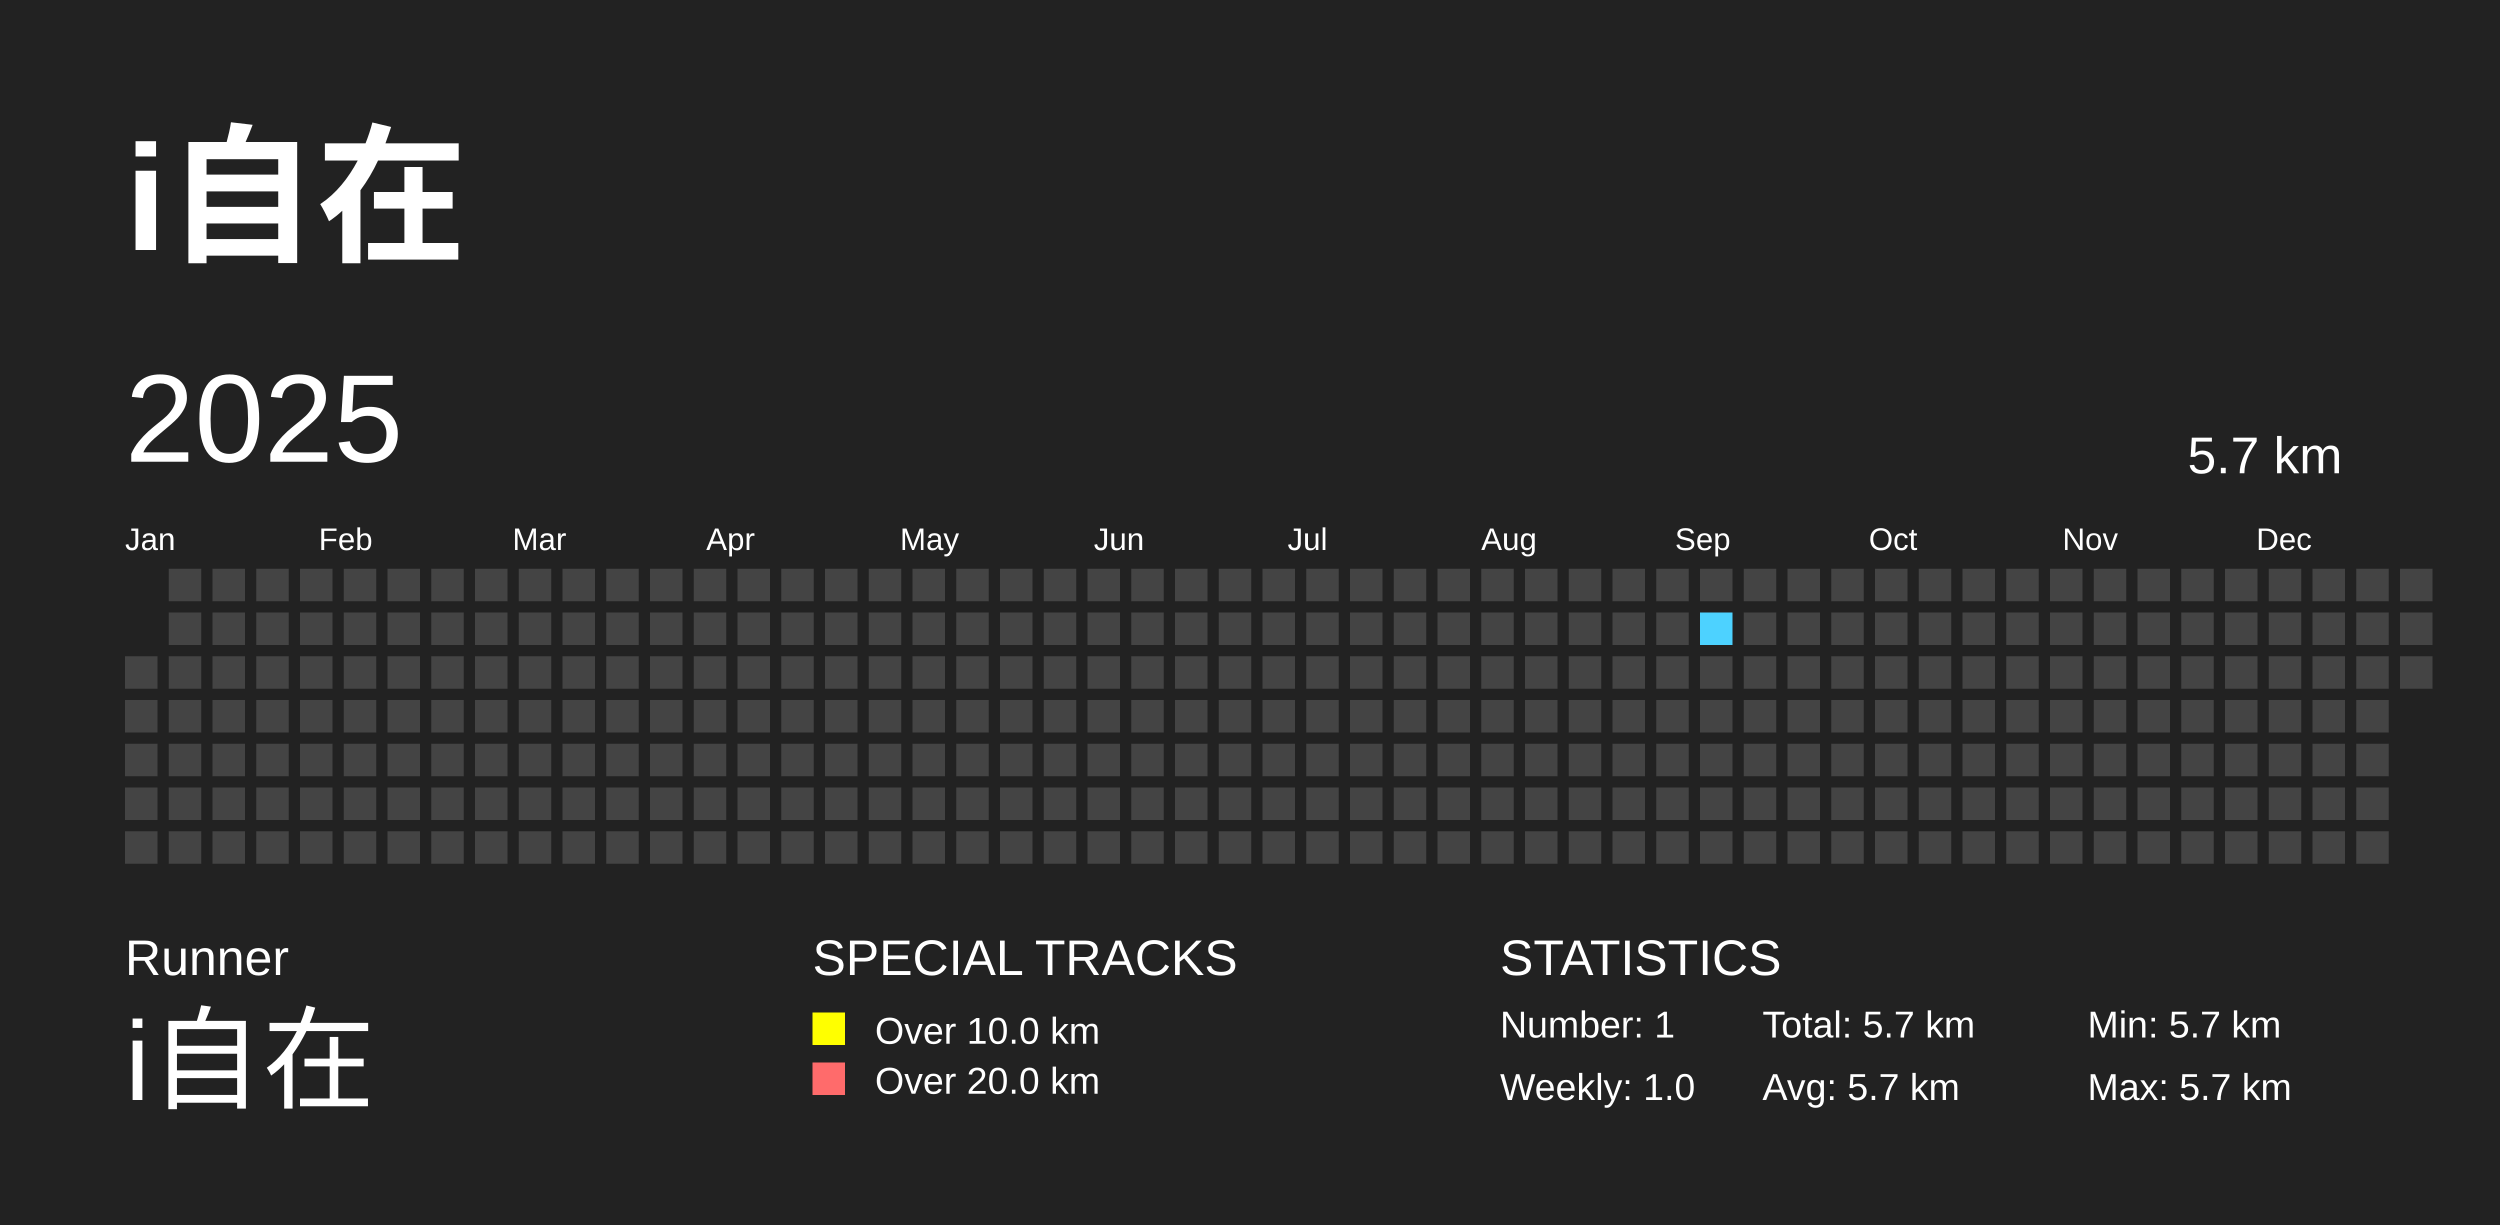
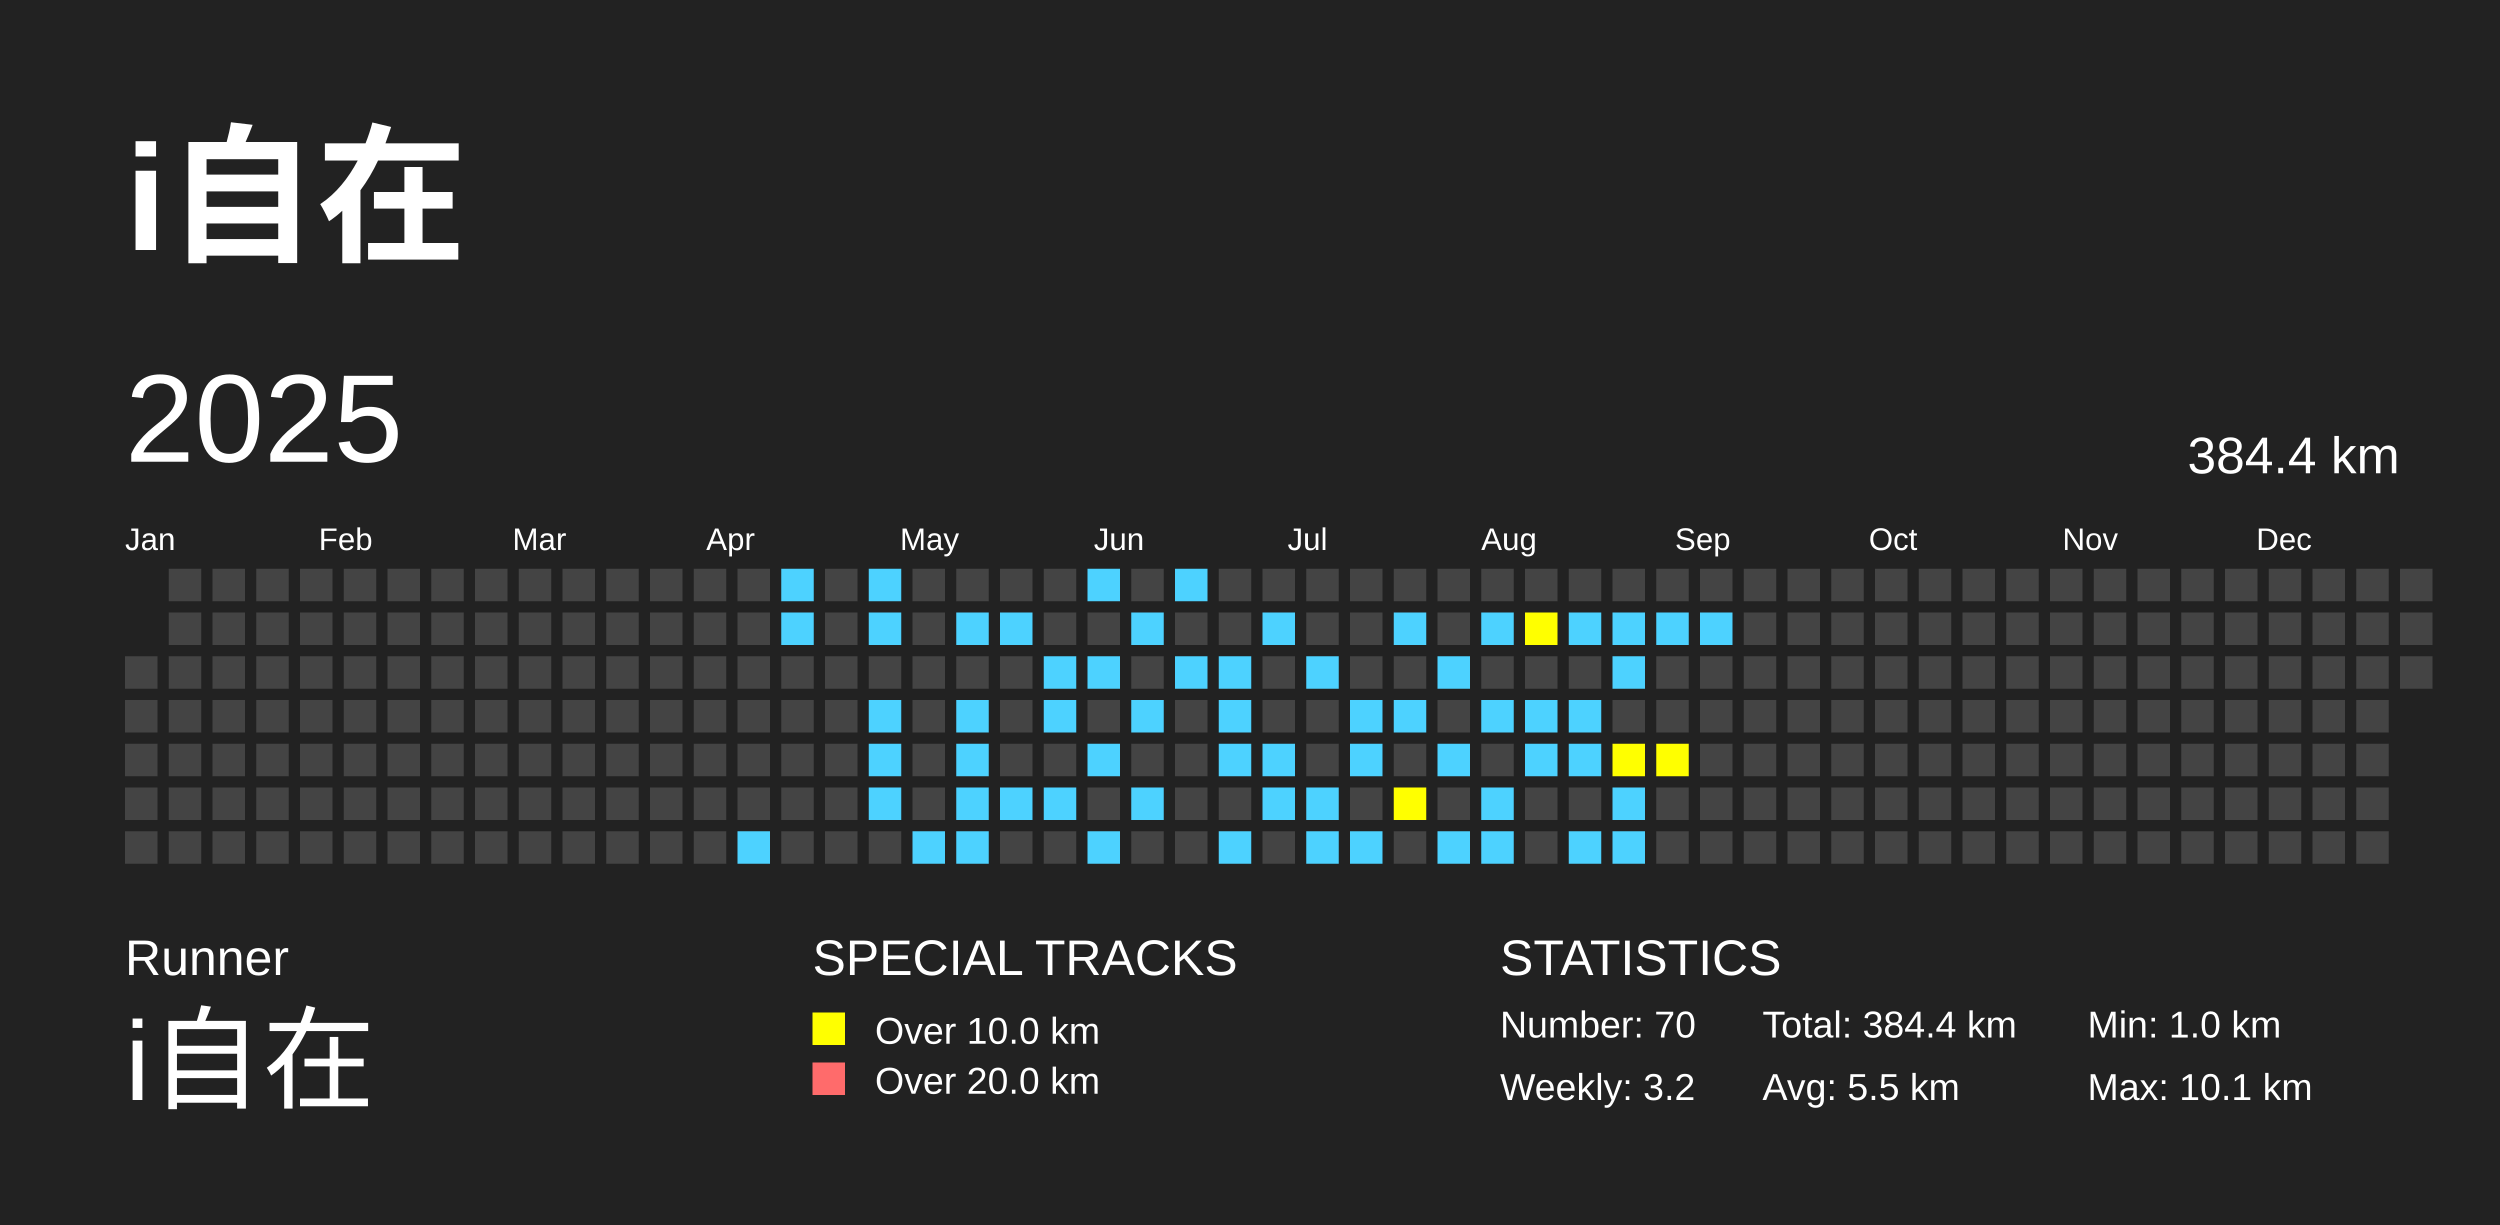
<svg xmlns="http://www.w3.org/2000/svg" baseProfile="full" height="98mm" version="1.1" viewBox="0,0,200,98" width="200mm">
  <defs />
  <rect fill="#222222" height="98" width="200" x="0" y="0" />
  <text fill="#FFFFFF" style="font-size:12px; font-family:Arial; font-weight:bold;" x="10" y="20">i自在</text>
  <text fill="#FFFFFF" style="font-size:4px; font-family:Arial" x="10" y="78">Runner</text>
  <text fill="#FFFFFF" style="font-size:9px; font-family:Arial" x="10" y="88">i自在</text>
  <text fill="#FFFFFF" style="font-size:4px; font-family:Arial" x="65" y="78">SPECIAL TRACKS</text>
  <rect fill="#FFFF00" height="2.6" width="2.6" x="65" y="81" />
  <text fill="#FFFFFF" style="font-size:3px; font-family:Arial" x="70" y="83.5">Over 10.0 km</text>
  <rect fill="#FF6B6B" height="2.6" width="2.6" x="65" y="85" />
  <text fill="#FFFFFF" style="font-size:3px; font-family:Arial" x="70" y="87.5">Over 20.0 km</text>
  <text fill="#FFFFFF" style="font-size:4px; font-family:Arial" x="120" y="78">STATISTICS</text>
-   <text fill="#FFFFFF" style="font-size:3px; font-family:Arial" x="120" y="83">Number: 1</text>
-   <text fill="#FFFFFF" style="font-size:3px; font-family:Arial" x="120" y="88">Weekly: 1.0</text>
-   <text fill="#FFFFFF" style="font-size:3px; font-family:Arial" x="141" y="83">Total: 5.7 km</text>
-   <text fill="#FFFFFF" style="font-size:3px; font-family:Arial" x="141" y="88">Avg: 5.7 km</text>
-   <text fill="#FFFFFF" style="font-size:3px; font-family:Arial" x="167" y="83">Min: 5.7 km</text>
-   <text fill="#FFFFFF" style="font-size:3px; font-family:Arial" x="167" y="88">Max: 5.7 km</text>
+   <text fill="#FFFFFF" style="font-size:3px; font-family:Arial" x="120" y="83">Number: 70</text>
+   <text fill="#FFFFFF" style="font-size:3px; font-family:Arial" x="120" y="88">Weekly: 3.2</text>
+   <text fill="#FFFFFF" style="font-size:3px; font-family:Arial" x="141" y="83">Total: 384.4 km</text>
+   <text fill="#FFFFFF" style="font-size:3px; font-family:Arial" x="141" y="88">Avg: 5.5 km</text>
+   <text fill="#FFFFFF" style="font-size:3px; font-family:Arial" x="167" y="83">Min: 1.0 km</text>
+   <text fill="#FFFFFF" style="font-size:3px; font-family:Arial" x="167" y="88">Max: 10.1 km</text>
  <text dominant-baseline="hanging" fill="#FFFFFF" style="font-size:10.0px; font-family:Arial;" x="10" y="30">2025</text>
-   <text dominant-baseline="hanging" fill="#FFFFFF" style="font-size:4.125px; font-family:Arial;" x="175" y="35">5.7 km</text>
+   <text dominant-baseline="hanging" fill="#FFFFFF" style="font-size:4.125px; font-family:Arial;" x="175" y="35">384.4 km</text>
  <text fill="#FFFFFF" style="font-size:2.5px; font-family:Arial" x="10.0" y="44">Jan</text>
  <text fill="#FFFFFF" style="font-size:2.5px; font-family:Arial" x="25.5" y="44">Feb</text>
  <text fill="#FFFFFF" style="font-size:2.5px; font-family:Arial" x="41.0" y="44">Mar</text>
  <text fill="#FFFFFF" style="font-size:2.5px; font-family:Arial" x="56.5" y="44">Apr</text>
  <text fill="#FFFFFF" style="font-size:2.5px; font-family:Arial" x="72.0" y="44">May</text>
  <text fill="#FFFFFF" style="font-size:2.5px; font-family:Arial" x="87.5" y="44">Jun</text>
  <text fill="#FFFFFF" style="font-size:2.5px; font-family:Arial" x="103.0" y="44">Jul</text>
  <text fill="#FFFFFF" style="font-size:2.5px; font-family:Arial" x="118.5" y="44">Aug</text>
  <text fill="#FFFFFF" style="font-size:2.5px; font-family:Arial" x="134.0" y="44">Sep</text>
  <text fill="#FFFFFF" style="font-size:2.5px; font-family:Arial" x="149.5" y="44">Oct</text>
  <text fill="#FFFFFF" style="font-size:2.5px; font-family:Arial" x="165.0" y="44">Nov</text>
  <text fill="#FFFFFF" style="font-size:2.5px; font-family:Arial" x="180.5" y="44">Dec</text>
  <rect fill="#444444" height="2.6" width="2.6" x="10.0" y="52.5" />
  <rect fill="#444444" height="2.6" width="2.6" x="10.0" y="56.0" />
  <rect fill="#444444" height="2.6" width="2.6" x="10.0" y="59.5" />
  <rect fill="#444444" height="2.6" width="2.6" x="10.0" y="63.0" />
  <rect fill="#444444" height="2.6" width="2.6" x="10.0" y="66.5" />
  <rect fill="#444444" height="2.6" width="2.6" x="13.5" y="45.5" />
  <rect fill="#444444" height="2.6" width="2.6" x="13.5" y="49.0" />
  <rect fill="#444444" height="2.6" width="2.6" x="13.5" y="52.5" />
  <rect fill="#444444" height="2.6" width="2.6" x="13.5" y="56.0" />
  <rect fill="#444444" height="2.6" width="2.6" x="13.5" y="59.5" />
  <rect fill="#444444" height="2.6" width="2.6" x="13.5" y="63.0" />
  <rect fill="#444444" height="2.6" width="2.6" x="13.5" y="66.5" />
  <rect fill="#444444" height="2.6" width="2.6" x="17.0" y="45.5" />
  <rect fill="#444444" height="2.6" width="2.6" x="17.0" y="49.0" />
  <rect fill="#444444" height="2.6" width="2.6" x="17.0" y="52.5" />
  <rect fill="#444444" height="2.6" width="2.6" x="17.0" y="56.0" />
  <rect fill="#444444" height="2.6" width="2.6" x="17.0" y="59.5" />
  <rect fill="#444444" height="2.6" width="2.6" x="17.0" y="63.0" />
  <rect fill="#444444" height="2.6" width="2.6" x="17.0" y="66.5" />
  <rect fill="#444444" height="2.6" width="2.6" x="20.5" y="45.5" />
  <rect fill="#444444" height="2.6" width="2.6" x="20.5" y="49.0" />
  <rect fill="#444444" height="2.6" width="2.6" x="20.5" y="52.5" />
  <rect fill="#444444" height="2.6" width="2.6" x="20.5" y="56.0" />
  <rect fill="#444444" height="2.6" width="2.6" x="20.5" y="59.5" />
  <rect fill="#444444" height="2.6" width="2.6" x="20.5" y="63.0" />
  <rect fill="#444444" height="2.6" width="2.6" x="20.5" y="66.5" />
  <rect fill="#444444" height="2.6" width="2.6" x="24.0" y="45.5" />
  <rect fill="#444444" height="2.6" width="2.6" x="24.0" y="49.0" />
  <rect fill="#444444" height="2.6" width="2.6" x="24.0" y="52.5" />
  <rect fill="#444444" height="2.6" width="2.6" x="24.0" y="56.0" />
  <rect fill="#444444" height="2.6" width="2.6" x="24.0" y="59.5" />
  <rect fill="#444444" height="2.6" width="2.6" x="24.0" y="63.0" />
  <rect fill="#444444" height="2.6" width="2.6" x="24.0" y="66.5" />
  <rect fill="#444444" height="2.6" width="2.6" x="27.5" y="45.5" />
  <rect fill="#444444" height="2.6" width="2.6" x="27.5" y="49.0" />
  <rect fill="#444444" height="2.6" width="2.6" x="27.5" y="52.5" />
  <rect fill="#444444" height="2.6" width="2.6" x="27.5" y="56.0" />
  <rect fill="#444444" height="2.6" width="2.6" x="27.5" y="59.5" />
  <rect fill="#444444" height="2.6" width="2.6" x="27.5" y="63.0" />
  <rect fill="#444444" height="2.6" width="2.6" x="27.5" y="66.5" />
  <rect fill="#444444" height="2.6" width="2.6" x="31.0" y="45.5" />
  <rect fill="#444444" height="2.6" width="2.6" x="31.0" y="49.0" />
  <rect fill="#444444" height="2.6" width="2.6" x="31.0" y="52.5" />
  <rect fill="#444444" height="2.6" width="2.6" x="31.0" y="56.0" />
  <rect fill="#444444" height="2.6" width="2.6" x="31.0" y="59.5" />
  <rect fill="#444444" height="2.6" width="2.6" x="31.0" y="63.0" />
  <rect fill="#444444" height="2.6" width="2.6" x="31.0" y="66.5" />
  <rect fill="#444444" height="2.6" width="2.6" x="34.5" y="45.5" />
  <rect fill="#444444" height="2.6" width="2.6" x="34.5" y="49.0" />
  <rect fill="#444444" height="2.6" width="2.6" x="34.5" y="52.5" />
  <rect fill="#444444" height="2.6" width="2.6" x="34.5" y="56.0" />
  <rect fill="#444444" height="2.6" width="2.6" x="34.5" y="59.5" />
  <rect fill="#444444" height="2.6" width="2.6" x="34.5" y="63.0" />
  <rect fill="#444444" height="2.6" width="2.6" x="34.5" y="66.5" />
  <rect fill="#444444" height="2.6" width="2.6" x="38.0" y="45.5" />
  <rect fill="#444444" height="2.6" width="2.6" x="38.0" y="49.0" />
  <rect fill="#444444" height="2.6" width="2.6" x="38.0" y="52.5" />
  <rect fill="#444444" height="2.6" width="2.6" x="38.0" y="56.0" />
  <rect fill="#444444" height="2.6" width="2.6" x="38.0" y="59.5" />
  <rect fill="#444444" height="2.6" width="2.6" x="38.0" y="63.0" />
  <rect fill="#444444" height="2.6" width="2.6" x="38.0" y="66.5" />
  <rect fill="#444444" height="2.6" width="2.6" x="41.5" y="45.5" />
  <rect fill="#444444" height="2.6" width="2.6" x="41.5" y="49.0" />
  <rect fill="#444444" height="2.6" width="2.6" x="41.5" y="52.5" />
  <rect fill="#444444" height="2.6" width="2.6" x="41.5" y="56.0" />
  <rect fill="#444444" height="2.6" width="2.6" x="41.5" y="59.5" />
  <rect fill="#444444" height="2.6" width="2.6" x="41.5" y="63.0" />
  <rect fill="#444444" height="2.6" width="2.6" x="41.5" y="66.5" />
  <rect fill="#444444" height="2.6" width="2.6" x="45.0" y="45.5" />
  <rect fill="#444444" height="2.6" width="2.6" x="45.0" y="49.0" />
  <rect fill="#444444" height="2.6" width="2.6" x="45.0" y="52.5" />
  <rect fill="#444444" height="2.6" width="2.6" x="45.0" y="56.0" />
  <rect fill="#444444" height="2.6" width="2.6" x="45.0" y="59.5" />
  <rect fill="#444444" height="2.6" width="2.6" x="45.0" y="63.0" />
  <rect fill="#444444" height="2.6" width="2.6" x="45.0" y="66.5" />
  <rect fill="#444444" height="2.6" width="2.6" x="48.5" y="45.5" />
  <rect fill="#444444" height="2.6" width="2.6" x="48.5" y="49.0" />
  <rect fill="#444444" height="2.6" width="2.6" x="48.5" y="52.5" />
  <rect fill="#444444" height="2.6" width="2.6" x="48.5" y="56.0" />
  <rect fill="#444444" height="2.6" width="2.6" x="48.5" y="59.5" />
  <rect fill="#444444" height="2.6" width="2.6" x="48.5" y="63.0" />
  <rect fill="#444444" height="2.6" width="2.6" x="48.5" y="66.5" />
  <rect fill="#444444" height="2.6" width="2.6" x="52.0" y="45.5" />
  <rect fill="#444444" height="2.6" width="2.6" x="52.0" y="49.0" />
  <rect fill="#444444" height="2.6" width="2.6" x="52.0" y="52.5" />
  <rect fill="#444444" height="2.6" width="2.6" x="52.0" y="56.0" />
  <rect fill="#444444" height="2.6" width="2.6" x="52.0" y="59.5" />
  <rect fill="#444444" height="2.6" width="2.6" x="52.0" y="63.0" />
  <rect fill="#444444" height="2.6" width="2.6" x="52.0" y="66.5" />
  <rect fill="#444444" height="2.6" width="2.6" x="55.5" y="45.5" />
  <rect fill="#444444" height="2.6" width="2.6" x="55.5" y="49.0" />
  <rect fill="#444444" height="2.6" width="2.6" x="55.5" y="52.5" />
  <rect fill="#444444" height="2.6" width="2.6" x="55.5" y="56.0" />
  <rect fill="#444444" height="2.6" width="2.6" x="55.5" y="59.5" />
  <rect fill="#444444" height="2.6" width="2.6" x="55.5" y="63.0" />
  <rect fill="#444444" height="2.6" width="2.6" x="55.5" y="66.5" />
  <rect fill="#444444" height="2.6" width="2.6" x="59.0" y="45.5" />
  <rect fill="#444444" height="2.6" width="2.6" x="59.0" y="49.0" />
  <rect fill="#444444" height="2.6" width="2.6" x="59.0" y="52.5" />
  <rect fill="#444444" height="2.6" width="2.6" x="59.0" y="56.0" />
  <rect fill="#444444" height="2.6" width="2.6" x="59.0" y="59.5" />
  <rect fill="#444444" height="2.6" width="2.6" x="59.0" y="63.0" />
-   <rect fill="#444444" height="2.6" width="2.6" x="59.0" y="66.5" />
-   <rect fill="#444444" height="2.6" width="2.6" x="62.5" y="45.5" />
-   <rect fill="#444444" height="2.6" width="2.6" x="62.5" y="49.0" />
+   <rect fill="#4DD2FF" height="2.6" width="2.6" x="59.0" y="66.5" />
+   <rect fill="#4DD2FF" height="2.6" width="2.6" x="62.5" y="45.5" />
+   <rect fill="#4DD2FF" height="2.6" width="2.6" x="62.5" y="49.0" />
  <rect fill="#444444" height="2.6" width="2.6" x="62.5" y="52.5" />
  <rect fill="#444444" height="2.6" width="2.6" x="62.5" y="56.0" />
  <rect fill="#444444" height="2.6" width="2.6" x="62.5" y="59.5" />
  <rect fill="#444444" height="2.6" width="2.6" x="62.5" y="63.0" />
  <rect fill="#444444" height="2.6" width="2.6" x="62.5" y="66.5" />
  <rect fill="#444444" height="2.6" width="2.6" x="66.0" y="45.5" />
  <rect fill="#444444" height="2.6" width="2.6" x="66.0" y="49.0" />
  <rect fill="#444444" height="2.6" width="2.6" x="66.0" y="52.5" />
  <rect fill="#444444" height="2.6" width="2.6" x="66.0" y="56.0" />
  <rect fill="#444444" height="2.6" width="2.6" x="66.0" y="59.5" />
  <rect fill="#444444" height="2.6" width="2.6" x="66.0" y="63.0" />
  <rect fill="#444444" height="2.6" width="2.6" x="66.0" y="66.5" />
-   <rect fill="#444444" height="2.6" width="2.6" x="69.5" y="45.5" />
-   <rect fill="#444444" height="2.6" width="2.6" x="69.5" y="49.0" />
+   <rect fill="#4DD2FF" height="2.6" width="2.6" x="69.5" y="45.5" />
+   <rect fill="#4DD2FF" height="2.6" width="2.6" x="69.5" y="49.0" />
  <rect fill="#444444" height="2.6" width="2.6" x="69.5" y="52.5" />
-   <rect fill="#444444" height="2.6" width="2.6" x="69.5" y="56.0" />
-   <rect fill="#444444" height="2.6" width="2.6" x="69.5" y="59.5" />
-   <rect fill="#444444" height="2.6" width="2.6" x="69.5" y="63.0" />
+   <rect fill="#4DD2FF" height="2.6" width="2.6" x="69.5" y="56.0" />
+   <rect fill="#4DD2FF" height="2.6" width="2.6" x="69.5" y="59.5" />
+   <rect fill="#4DD2FF" height="2.6" width="2.6" x="69.5" y="63.0" />
  <rect fill="#444444" height="2.6" width="2.6" x="69.5" y="66.5" />
  <rect fill="#444444" height="2.6" width="2.6" x="73.0" y="45.5" />
  <rect fill="#444444" height="2.6" width="2.6" x="73.0" y="49.0" />
  <rect fill="#444444" height="2.6" width="2.6" x="73.0" y="52.5" />
  <rect fill="#444444" height="2.6" width="2.6" x="73.0" y="56.0" />
  <rect fill="#444444" height="2.6" width="2.6" x="73.0" y="59.5" />
  <rect fill="#444444" height="2.6" width="2.6" x="73.0" y="63.0" />
-   <rect fill="#444444" height="2.6" width="2.6" x="73.0" y="66.5" />
+   <rect fill="#4DD2FF" height="2.6" width="2.6" x="73.0" y="66.5" />
  <rect fill="#444444" height="2.6" width="2.6" x="76.5" y="45.5" />
-   <rect fill="#444444" height="2.6" width="2.6" x="76.5" y="49.0" />
+   <rect fill="#4DD2FF" height="2.6" width="2.6" x="76.5" y="49.0" />
  <rect fill="#444444" height="2.6" width="2.6" x="76.5" y="52.5" />
-   <rect fill="#444444" height="2.6" width="2.6" x="76.5" y="56.0" />
-   <rect fill="#444444" height="2.6" width="2.6" x="76.5" y="59.5" />
-   <rect fill="#444444" height="2.6" width="2.6" x="76.5" y="63.0" />
-   <rect fill="#444444" height="2.6" width="2.6" x="76.5" y="66.5" />
+   <rect fill="#4DD2FF" height="2.6" width="2.6" x="76.5" y="56.0" />
+   <rect fill="#4DD2FF" height="2.6" width="2.6" x="76.5" y="59.5" />
+   <rect fill="#4DD2FF" height="2.6" width="2.6" x="76.5" y="63.0" />
+   <rect fill="#4DD2FF" height="2.6" width="2.6" x="76.5" y="66.5" />
  <rect fill="#444444" height="2.6" width="2.6" x="80.0" y="45.5" />
-   <rect fill="#444444" height="2.6" width="2.6" x="80.0" y="49.0" />
+   <rect fill="#4DD2FF" height="2.6" width="2.6" x="80.0" y="49.0" />
  <rect fill="#444444" height="2.6" width="2.6" x="80.0" y="52.5" />
  <rect fill="#444444" height="2.6" width="2.6" x="80.0" y="56.0" />
  <rect fill="#444444" height="2.6" width="2.6" x="80.0" y="59.5" />
-   <rect fill="#444444" height="2.6" width="2.6" x="80.0" y="63.0" />
+   <rect fill="#4DD2FF" height="2.6" width="2.6" x="80.0" y="63.0" />
  <rect fill="#444444" height="2.6" width="2.6" x="80.0" y="66.5" />
  <rect fill="#444444" height="2.6" width="2.6" x="83.5" y="45.5" />
  <rect fill="#444444" height="2.6" width="2.6" x="83.5" y="49.0" />
-   <rect fill="#444444" height="2.6" width="2.6" x="83.5" y="52.5" />
-   <rect fill="#444444" height="2.6" width="2.6" x="83.5" y="56.0" />
+   <rect fill="#4DD2FF" height="2.6" width="2.6" x="83.5" y="52.5" />
+   <rect fill="#4DD2FF" height="2.6" width="2.6" x="83.5" y="56.0" />
  <rect fill="#444444" height="2.6" width="2.6" x="83.5" y="59.5" />
-   <rect fill="#444444" height="2.6" width="2.6" x="83.5" y="63.0" />
+   <rect fill="#4DD2FF" height="2.6" width="2.6" x="83.5" y="63.0" />
  <rect fill="#444444" height="2.6" width="2.6" x="83.5" y="66.5" />
-   <rect fill="#444444" height="2.6" width="2.6" x="87.0" y="45.5" />
+   <rect fill="#4DD2FF" height="2.6" width="2.6" x="87.0" y="45.5" />
  <rect fill="#444444" height="2.6" width="2.6" x="87.0" y="49.0" />
-   <rect fill="#444444" height="2.6" width="2.6" x="87.0" y="52.5" />
+   <rect fill="#4DD2FF" height="2.6" width="2.6" x="87.0" y="52.5" />
  <rect fill="#444444" height="2.6" width="2.6" x="87.0" y="56.0" />
-   <rect fill="#444444" height="2.6" width="2.6" x="87.0" y="59.5" />
+   <rect fill="#4DD2FF" height="2.6" width="2.6" x="87.0" y="59.5" />
  <rect fill="#444444" height="2.6" width="2.6" x="87.0" y="63.0" />
-   <rect fill="#444444" height="2.6" width="2.6" x="87.0" y="66.5" />
+   <rect fill="#4DD2FF" height="2.6" width="2.6" x="87.0" y="66.5" />
  <rect fill="#444444" height="2.6" width="2.6" x="90.5" y="45.5" />
-   <rect fill="#444444" height="2.6" width="2.6" x="90.5" y="49.0" />
+   <rect fill="#4DD2FF" height="2.6" width="2.6" x="90.5" y="49.0" />
  <rect fill="#444444" height="2.6" width="2.6" x="90.5" y="52.5" />
-   <rect fill="#444444" height="2.6" width="2.6" x="90.5" y="56.0" />
+   <rect fill="#4DD2FF" height="2.6" width="2.6" x="90.5" y="56.0" />
  <rect fill="#444444" height="2.6" width="2.6" x="90.5" y="59.5" />
-   <rect fill="#444444" height="2.6" width="2.6" x="90.5" y="63.0" />
+   <rect fill="#4DD2FF" height="2.6" width="2.6" x="90.5" y="63.0" />
  <rect fill="#444444" height="2.6" width="2.6" x="90.5" y="66.5" />
-   <rect fill="#444444" height="2.6" width="2.6" x="94.0" y="45.5" />
+   <rect fill="#4DD2FF" height="2.6" width="2.6" x="94.0" y="45.5" />
  <rect fill="#444444" height="2.6" width="2.6" x="94.0" y="49.0" />
-   <rect fill="#444444" height="2.6" width="2.6" x="94.0" y="52.5" />
+   <rect fill="#4DD2FF" height="2.6" width="2.6" x="94.0" y="52.5" />
  <rect fill="#444444" height="2.6" width="2.6" x="94.0" y="56.0" />
  <rect fill="#444444" height="2.6" width="2.6" x="94.0" y="59.5" />
  <rect fill="#444444" height="2.6" width="2.6" x="94.0" y="63.0" />
  <rect fill="#444444" height="2.6" width="2.6" x="94.0" y="66.5" />
  <rect fill="#444444" height="2.6" width="2.6" x="97.5" y="45.5" />
  <rect fill="#444444" height="2.6" width="2.6" x="97.5" y="49.0" />
-   <rect fill="#444444" height="2.6" width="2.6" x="97.5" y="52.5" />
-   <rect fill="#444444" height="2.6" width="2.6" x="97.5" y="56.0" />
-   <rect fill="#444444" height="2.6" width="2.6" x="97.5" y="59.5" />
+   <rect fill="#4DD2FF" height="2.6" width="2.6" x="97.5" y="52.5" />
+   <rect fill="#4DD2FF" height="2.6" width="2.6" x="97.5" y="56.0" />
+   <rect fill="#4DD2FF" height="2.6" width="2.6" x="97.5" y="59.5" />
  <rect fill="#444444" height="2.6" width="2.6" x="97.5" y="63.0" />
-   <rect fill="#444444" height="2.6" width="2.6" x="97.5" y="66.5" />
+   <rect fill="#4DD2FF" height="2.6" width="2.6" x="97.5" y="66.5" />
  <rect fill="#444444" height="2.6" width="2.6" x="101.0" y="45.5" />
-   <rect fill="#444444" height="2.6" width="2.6" x="101.0" y="49.0" />
+   <rect fill="#4DD2FF" height="2.6" width="2.6" x="101.0" y="49.0" />
  <rect fill="#444444" height="2.6" width="2.6" x="101.0" y="52.5" />
  <rect fill="#444444" height="2.6" width="2.6" x="101.0" y="56.0" />
-   <rect fill="#444444" height="2.6" width="2.6" x="101.0" y="59.5" />
-   <rect fill="#444444" height="2.6" width="2.6" x="101.0" y="63.0" />
+   <rect fill="#4DD2FF" height="2.6" width="2.6" x="101.0" y="59.5" />
+   <rect fill="#4DD2FF" height="2.6" width="2.6" x="101.0" y="63.0" />
  <rect fill="#444444" height="2.6" width="2.6" x="101.0" y="66.5" />
  <rect fill="#444444" height="2.6" width="2.6" x="104.5" y="45.5" />
  <rect fill="#444444" height="2.6" width="2.6" x="104.5" y="49.0" />
-   <rect fill="#444444" height="2.6" width="2.6" x="104.5" y="52.5" />
+   <rect fill="#4DD2FF" height="2.6" width="2.6" x="104.5" y="52.5" />
  <rect fill="#444444" height="2.6" width="2.6" x="104.5" y="56.0" />
  <rect fill="#444444" height="2.6" width="2.6" x="104.5" y="59.5" />
-   <rect fill="#444444" height="2.6" width="2.6" x="104.5" y="63.0" />
-   <rect fill="#444444" height="2.6" width="2.6" x="104.5" y="66.5" />
+   <rect fill="#4DD2FF" height="2.6" width="2.6" x="104.5" y="63.0" />
+   <rect fill="#4DD2FF" height="2.6" width="2.6" x="104.5" y="66.5" />
  <rect fill="#444444" height="2.6" width="2.6" x="108.0" y="45.5" />
  <rect fill="#444444" height="2.6" width="2.6" x="108.0" y="49.0" />
  <rect fill="#444444" height="2.6" width="2.6" x="108.0" y="52.5" />
-   <rect fill="#444444" height="2.6" width="2.6" x="108.0" y="56.0" />
-   <rect fill="#444444" height="2.6" width="2.6" x="108.0" y="59.5" />
+   <rect fill="#4DD2FF" height="2.6" width="2.6" x="108.0" y="56.0" />
+   <rect fill="#4DD2FF" height="2.6" width="2.6" x="108.0" y="59.5" />
  <rect fill="#444444" height="2.6" width="2.6" x="108.0" y="63.0" />
-   <rect fill="#444444" height="2.6" width="2.6" x="108.0" y="66.5" />
+   <rect fill="#4DD2FF" height="2.6" width="2.6" x="108.0" y="66.5" />
  <rect fill="#444444" height="2.6" width="2.6" x="111.5" y="45.5" />
-   <rect fill="#444444" height="2.6" width="2.6" x="111.5" y="49.0" />
+   <rect fill="#4DD2FF" height="2.6" width="2.6" x="111.5" y="49.0" />
  <rect fill="#444444" height="2.6" width="2.6" x="111.5" y="52.5" />
-   <rect fill="#444444" height="2.6" width="2.6" x="111.5" y="56.0" />
+   <rect fill="#4DD2FF" height="2.6" width="2.6" x="111.5" y="56.0" />
  <rect fill="#444444" height="2.6" width="2.6" x="111.5" y="59.5" />
-   <rect fill="#444444" height="2.6" width="2.6" x="111.5" y="63.0" />
+   <rect fill="#FFFF00" height="2.6" width="2.6" x="111.5" y="63.0" />
  <rect fill="#444444" height="2.6" width="2.6" x="111.5" y="66.5" />
  <rect fill="#444444" height="2.6" width="2.6" x="115.0" y="45.5" />
  <rect fill="#444444" height="2.6" width="2.6" x="115.0" y="49.0" />
-   <rect fill="#444444" height="2.6" width="2.6" x="115.0" y="52.5" />
+   <rect fill="#4DD2FF" height="2.6" width="2.6" x="115.0" y="52.5" />
  <rect fill="#444444" height="2.6" width="2.6" x="115.0" y="56.0" />
-   <rect fill="#444444" height="2.6" width="2.6" x="115.0" y="59.5" />
+   <rect fill="#4DD2FF" height="2.6" width="2.6" x="115.0" y="59.5" />
  <rect fill="#444444" height="2.6" width="2.6" x="115.0" y="63.0" />
-   <rect fill="#444444" height="2.6" width="2.6" x="115.0" y="66.5" />
+   <rect fill="#4DD2FF" height="2.6" width="2.6" x="115.0" y="66.5" />
  <rect fill="#444444" height="2.6" width="2.6" x="118.5" y="45.5" />
-   <rect fill="#444444" height="2.6" width="2.6" x="118.5" y="49.0" />
+   <rect fill="#4DD2FF" height="2.6" width="2.6" x="118.5" y="49.0" />
  <rect fill="#444444" height="2.6" width="2.6" x="118.5" y="52.5" />
-   <rect fill="#444444" height="2.6" width="2.6" x="118.5" y="56.0" />
+   <rect fill="#4DD2FF" height="2.6" width="2.6" x="118.5" y="56.0" />
  <rect fill="#444444" height="2.6" width="2.6" x="118.5" y="59.5" />
-   <rect fill="#444444" height="2.6" width="2.6" x="118.5" y="63.0" />
-   <rect fill="#444444" height="2.6" width="2.6" x="118.5" y="66.5" />
+   <rect fill="#4DD2FF" height="2.6" width="2.6" x="118.5" y="63.0" />
+   <rect fill="#4DD2FF" height="2.6" width="2.6" x="118.5" y="66.5" />
  <rect fill="#444444" height="2.6" width="2.6" x="122.0" y="45.5" />
-   <rect fill="#444444" height="2.6" width="2.6" x="122.0" y="49.0" />
+   <rect fill="#FFFF00" height="2.6" width="2.6" x="122.0" y="49.0" />
  <rect fill="#444444" height="2.6" width="2.6" x="122.0" y="52.5" />
-   <rect fill="#444444" height="2.6" width="2.6" x="122.0" y="56.0" />
-   <rect fill="#444444" height="2.6" width="2.6" x="122.0" y="59.5" />
+   <rect fill="#4DD2FF" height="2.6" width="2.6" x="122.0" y="56.0" />
+   <rect fill="#4DD2FF" height="2.6" width="2.6" x="122.0" y="59.5" />
  <rect fill="#444444" height="2.6" width="2.6" x="122.0" y="63.0" />
  <rect fill="#444444" height="2.6" width="2.6" x="122.0" y="66.5" />
  <rect fill="#444444" height="2.6" width="2.6" x="125.5" y="45.5" />
-   <rect fill="#444444" height="2.6" width="2.6" x="125.5" y="49.0" />
+   <rect fill="#4DD2FF" height="2.6" width="2.6" x="125.5" y="49.0" />
  <rect fill="#444444" height="2.6" width="2.6" x="125.5" y="52.5" />
-   <rect fill="#444444" height="2.6" width="2.6" x="125.5" y="56.0" />
-   <rect fill="#444444" height="2.6" width="2.6" x="125.5" y="59.5" />
+   <rect fill="#4DD2FF" height="2.6" width="2.6" x="125.5" y="56.0" />
+   <rect fill="#4DD2FF" height="2.6" width="2.6" x="125.5" y="59.5" />
  <rect fill="#444444" height="2.6" width="2.6" x="125.5" y="63.0" />
-   <rect fill="#444444" height="2.6" width="2.6" x="125.5" y="66.5" />
+   <rect fill="#4DD2FF" height="2.6" width="2.6" x="125.5" y="66.5" />
  <rect fill="#444444" height="2.6" width="2.6" x="129.0" y="45.5" />
-   <rect fill="#444444" height="2.6" width="2.6" x="129.0" y="49.0" />
-   <rect fill="#444444" height="2.6" width="2.6" x="129.0" y="52.5" />
+   <rect fill="#4DD2FF" height="2.6" width="2.6" x="129.0" y="49.0" />
+   <rect fill="#4DD2FF" height="2.6" width="2.6" x="129.0" y="52.5" />
  <rect fill="#444444" height="2.6" width="2.6" x="129.0" y="56.0" />
-   <rect fill="#444444" height="2.6" width="2.6" x="129.0" y="59.5" />
-   <rect fill="#444444" height="2.6" width="2.6" x="129.0" y="63.0" />
-   <rect fill="#444444" height="2.6" width="2.6" x="129.0" y="66.5" />
+   <rect fill="#FFFF00" height="2.6" width="2.6" x="129.0" y="59.5" />
+   <rect fill="#4DD2FF" height="2.6" width="2.6" x="129.0" y="63.0" />
+   <rect fill="#4DD2FF" height="2.6" width="2.6" x="129.0" y="66.5" />
  <rect fill="#444444" height="2.6" width="2.6" x="132.5" y="45.5" />
-   <rect fill="#444444" height="2.6" width="2.6" x="132.5" y="49.0" />
+   <rect fill="#4DD2FF" height="2.6" width="2.6" x="132.5" y="49.0" />
  <rect fill="#444444" height="2.6" width="2.6" x="132.5" y="52.5" />
  <rect fill="#444444" height="2.6" width="2.6" x="132.5" y="56.0" />
-   <rect fill="#444444" height="2.6" width="2.6" x="132.5" y="59.5" />
+   <rect fill="#FFFF00" height="2.6" width="2.6" x="132.5" y="59.5" />
  <rect fill="#444444" height="2.6" width="2.6" x="132.5" y="63.0" />
  <rect fill="#444444" height="2.6" width="2.6" x="132.5" y="66.5" />
  <rect fill="#444444" height="2.6" width="2.6" x="136.0" y="45.5" />
  <rect fill="#4DD2FF" height="2.6" width="2.6" x="136.0" y="49.0" />
  <rect fill="#444444" height="2.6" width="2.6" x="136.0" y="52.5" />
  <rect fill="#444444" height="2.6" width="2.6" x="136.0" y="56.0" />
  <rect fill="#444444" height="2.6" width="2.6" x="136.0" y="59.5" />
  <rect fill="#444444" height="2.6" width="2.6" x="136.0" y="63.0" />
  <rect fill="#444444" height="2.6" width="2.6" x="136.0" y="66.5" />
  <rect fill="#444444" height="2.6" width="2.6" x="139.5" y="45.5" />
  <rect fill="#444444" height="2.6" width="2.6" x="139.5" y="49.0" />
  <rect fill="#444444" height="2.6" width="2.6" x="139.5" y="52.5" />
  <rect fill="#444444" height="2.6" width="2.6" x="139.5" y="56.0" />
  <rect fill="#444444" height="2.6" width="2.6" x="139.5" y="59.5" />
  <rect fill="#444444" height="2.6" width="2.6" x="139.5" y="63.0" />
  <rect fill="#444444" height="2.6" width="2.6" x="139.5" y="66.5" />
  <rect fill="#444444" height="2.6" width="2.6" x="143.0" y="45.5" />
  <rect fill="#444444" height="2.6" width="2.6" x="143.0" y="49.0" />
  <rect fill="#444444" height="2.6" width="2.6" x="143.0" y="52.5" />
  <rect fill="#444444" height="2.6" width="2.6" x="143.0" y="56.0" />
  <rect fill="#444444" height="2.6" width="2.6" x="143.0" y="59.5" />
  <rect fill="#444444" height="2.6" width="2.6" x="143.0" y="63.0" />
  <rect fill="#444444" height="2.6" width="2.6" x="143.0" y="66.5" />
  <rect fill="#444444" height="2.6" width="2.6" x="146.5" y="45.5" />
  <rect fill="#444444" height="2.6" width="2.6" x="146.5" y="49.0" />
  <rect fill="#444444" height="2.6" width="2.6" x="146.5" y="52.5" />
  <rect fill="#444444" height="2.6" width="2.6" x="146.5" y="56.0" />
  <rect fill="#444444" height="2.6" width="2.6" x="146.5" y="59.5" />
  <rect fill="#444444" height="2.6" width="2.6" x="146.5" y="63.0" />
  <rect fill="#444444" height="2.6" width="2.6" x="146.5" y="66.5" />
  <rect fill="#444444" height="2.6" width="2.6" x="150.0" y="45.5" />
  <rect fill="#444444" height="2.6" width="2.6" x="150.0" y="49.0" />
  <rect fill="#444444" height="2.6" width="2.6" x="150.0" y="52.5" />
  <rect fill="#444444" height="2.6" width="2.6" x="150.0" y="56.0" />
  <rect fill="#444444" height="2.6" width="2.6" x="150.0" y="59.5" />
  <rect fill="#444444" height="2.6" width="2.6" x="150.0" y="63.0" />
  <rect fill="#444444" height="2.6" width="2.6" x="150.0" y="66.5" />
  <rect fill="#444444" height="2.6" width="2.6" x="153.5" y="45.5" />
  <rect fill="#444444" height="2.6" width="2.6" x="153.5" y="49.0" />
  <rect fill="#444444" height="2.6" width="2.6" x="153.5" y="52.5" />
  <rect fill="#444444" height="2.6" width="2.6" x="153.5" y="56.0" />
  <rect fill="#444444" height="2.6" width="2.6" x="153.5" y="59.5" />
  <rect fill="#444444" height="2.6" width="2.6" x="153.5" y="63.0" />
  <rect fill="#444444" height="2.6" width="2.6" x="153.5" y="66.5" />
  <rect fill="#444444" height="2.6" width="2.6" x="157.0" y="45.5" />
  <rect fill="#444444" height="2.6" width="2.6" x="157.0" y="49.0" />
  <rect fill="#444444" height="2.6" width="2.6" x="157.0" y="52.5" />
  <rect fill="#444444" height="2.6" width="2.6" x="157.0" y="56.0" />
  <rect fill="#444444" height="2.6" width="2.6" x="157.0" y="59.5" />
  <rect fill="#444444" height="2.6" width="2.6" x="157.0" y="63.0" />
  <rect fill="#444444" height="2.6" width="2.6" x="157.0" y="66.5" />
  <rect fill="#444444" height="2.6" width="2.6" x="160.5" y="45.5" />
  <rect fill="#444444" height="2.6" width="2.6" x="160.5" y="49.0" />
  <rect fill="#444444" height="2.6" width="2.6" x="160.5" y="52.5" />
  <rect fill="#444444" height="2.6" width="2.6" x="160.5" y="56.0" />
  <rect fill="#444444" height="2.6" width="2.6" x="160.5" y="59.5" />
  <rect fill="#444444" height="2.6" width="2.6" x="160.5" y="63.0" />
  <rect fill="#444444" height="2.6" width="2.6" x="160.5" y="66.5" />
  <rect fill="#444444" height="2.6" width="2.6" x="164.0" y="45.5" />
  <rect fill="#444444" height="2.6" width="2.6" x="164.0" y="49.0" />
  <rect fill="#444444" height="2.6" width="2.6" x="164.0" y="52.5" />
  <rect fill="#444444" height="2.6" width="2.6" x="164.0" y="56.0" />
  <rect fill="#444444" height="2.6" width="2.6" x="164.0" y="59.5" />
  <rect fill="#444444" height="2.6" width="2.6" x="164.0" y="63.0" />
  <rect fill="#444444" height="2.6" width="2.6" x="164.0" y="66.5" />
  <rect fill="#444444" height="2.6" width="2.6" x="167.5" y="45.5" />
  <rect fill="#444444" height="2.6" width="2.6" x="167.5" y="49.0" />
  <rect fill="#444444" height="2.6" width="2.6" x="167.5" y="52.5" />
  <rect fill="#444444" height="2.6" width="2.6" x="167.5" y="56.0" />
  <rect fill="#444444" height="2.6" width="2.6" x="167.5" y="59.5" />
  <rect fill="#444444" height="2.6" width="2.6" x="167.5" y="63.0" />
  <rect fill="#444444" height="2.6" width="2.6" x="167.5" y="66.5" />
  <rect fill="#444444" height="2.6" width="2.6" x="171.0" y="45.5" />
  <rect fill="#444444" height="2.6" width="2.6" x="171.0" y="49.0" />
  <rect fill="#444444" height="2.6" width="2.6" x="171.0" y="52.5" />
  <rect fill="#444444" height="2.6" width="2.6" x="171.0" y="56.0" />
  <rect fill="#444444" height="2.6" width="2.6" x="171.0" y="59.5" />
  <rect fill="#444444" height="2.6" width="2.6" x="171.0" y="63.0" />
  <rect fill="#444444" height="2.6" width="2.6" x="171.0" y="66.5" />
  <rect fill="#444444" height="2.6" width="2.6" x="174.5" y="45.5" />
  <rect fill="#444444" height="2.6" width="2.6" x="174.5" y="49.0" />
  <rect fill="#444444" height="2.6" width="2.6" x="174.5" y="52.5" />
  <rect fill="#444444" height="2.6" width="2.6" x="174.5" y="56.0" />
  <rect fill="#444444" height="2.6" width="2.6" x="174.5" y="59.5" />
  <rect fill="#444444" height="2.6" width="2.6" x="174.5" y="63.0" />
  <rect fill="#444444" height="2.6" width="2.6" x="174.5" y="66.5" />
  <rect fill="#444444" height="2.6" width="2.6" x="178.0" y="45.5" />
  <rect fill="#444444" height="2.6" width="2.6" x="178.0" y="49.0" />
  <rect fill="#444444" height="2.6" width="2.6" x="178.0" y="52.5" />
  <rect fill="#444444" height="2.6" width="2.6" x="178.0" y="56.0" />
  <rect fill="#444444" height="2.6" width="2.6" x="178.0" y="59.5" />
  <rect fill="#444444" height="2.6" width="2.6" x="178.0" y="63.0" />
  <rect fill="#444444" height="2.6" width="2.6" x="178.0" y="66.5" />
  <rect fill="#444444" height="2.6" width="2.6" x="181.5" y="45.5" />
  <rect fill="#444444" height="2.6" width="2.6" x="181.5" y="49.0" />
  <rect fill="#444444" height="2.6" width="2.6" x="181.5" y="52.5" />
  <rect fill="#444444" height="2.6" width="2.6" x="181.5" y="56.0" />
  <rect fill="#444444" height="2.6" width="2.6" x="181.5" y="59.5" />
  <rect fill="#444444" height="2.6" width="2.6" x="181.5" y="63.0" />
  <rect fill="#444444" height="2.6" width="2.6" x="181.5" y="66.5" />
  <rect fill="#444444" height="2.6" width="2.6" x="185.0" y="45.5" />
  <rect fill="#444444" height="2.6" width="2.6" x="185.0" y="49.0" />
  <rect fill="#444444" height="2.6" width="2.6" x="185.0" y="52.5" />
  <rect fill="#444444" height="2.6" width="2.6" x="185.0" y="56.0" />
  <rect fill="#444444" height="2.6" width="2.6" x="185.0" y="59.5" />
  <rect fill="#444444" height="2.6" width="2.6" x="185.0" y="63.0" />
  <rect fill="#444444" height="2.6" width="2.6" x="185.0" y="66.5" />
  <rect fill="#444444" height="2.6" width="2.6" x="188.5" y="45.5" />
  <rect fill="#444444" height="2.6" width="2.6" x="188.5" y="49.0" />
  <rect fill="#444444" height="2.6" width="2.6" x="188.5" y="52.5" />
  <rect fill="#444444" height="2.6" width="2.6" x="188.5" y="56.0" />
  <rect fill="#444444" height="2.6" width="2.6" x="188.5" y="59.5" />
  <rect fill="#444444" height="2.6" width="2.6" x="188.5" y="63.0" />
  <rect fill="#444444" height="2.6" width="2.6" x="188.5" y="66.5" />
  <rect fill="#444444" height="2.6" width="2.6" x="192.0" y="45.5" />
  <rect fill="#444444" height="2.6" width="2.6" x="192.0" y="49.0" />
  <rect fill="#444444" height="2.6" width="2.6" x="192.0" y="52.5" />
</svg>
